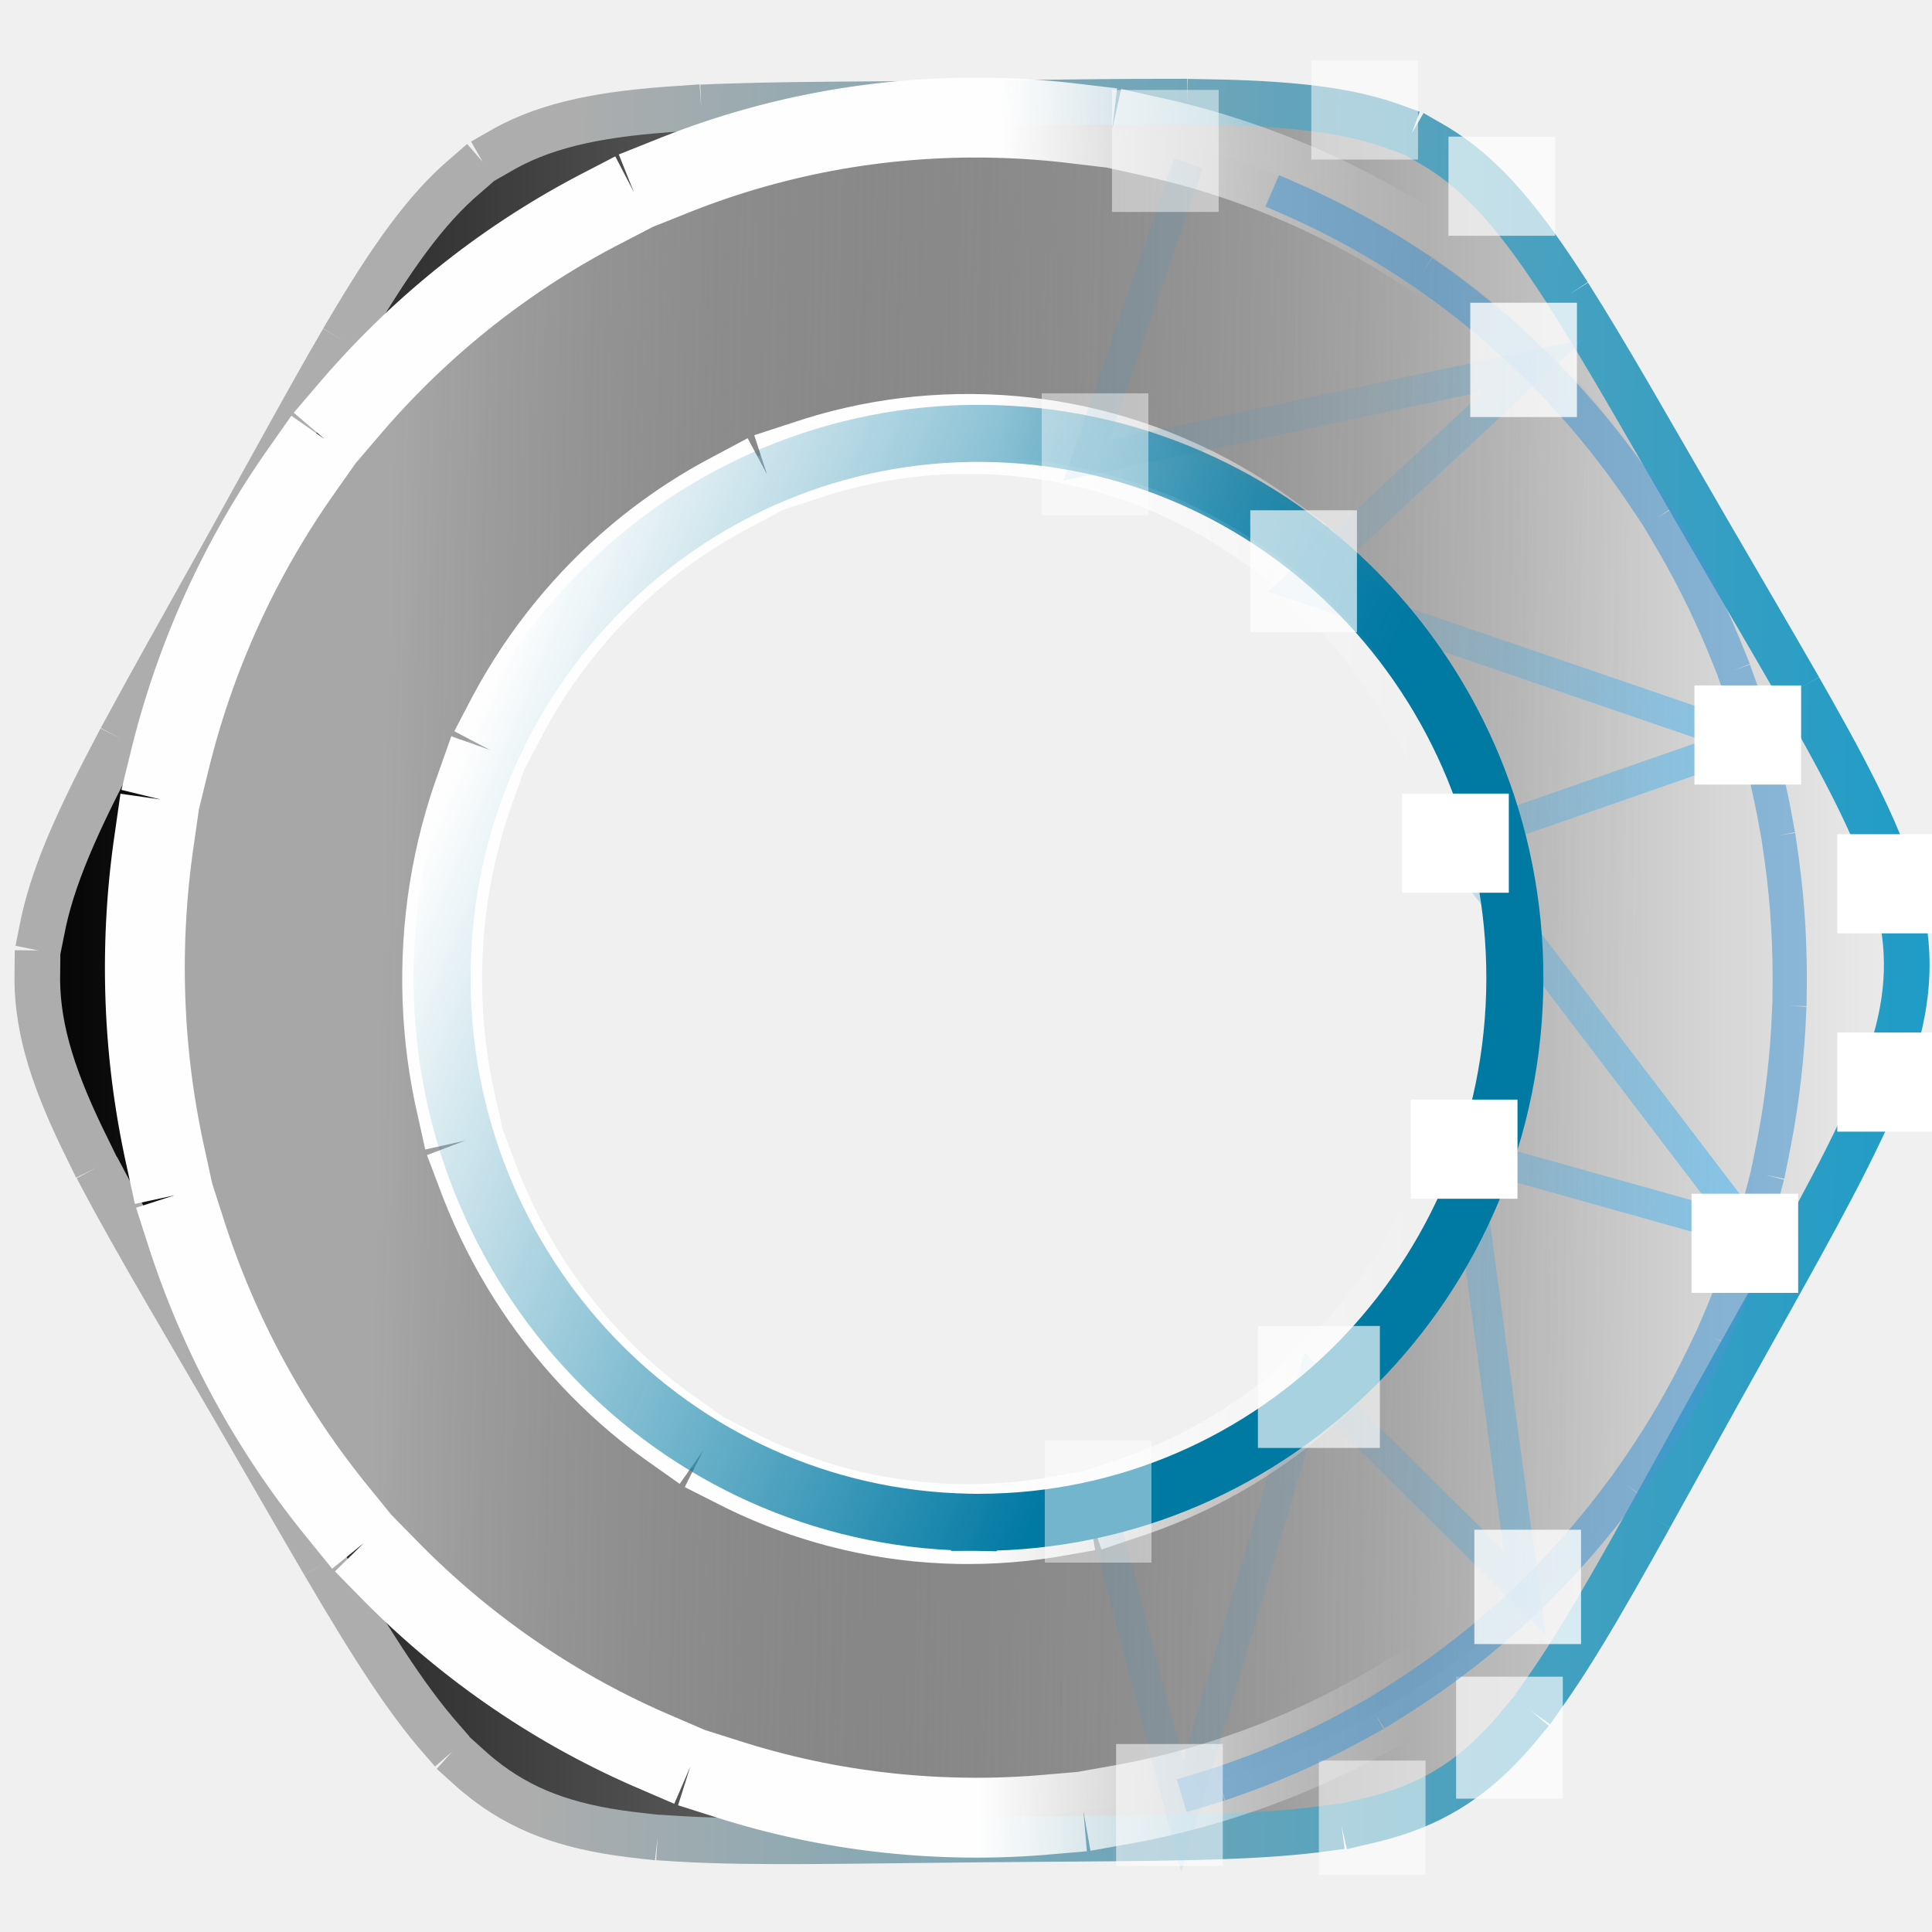
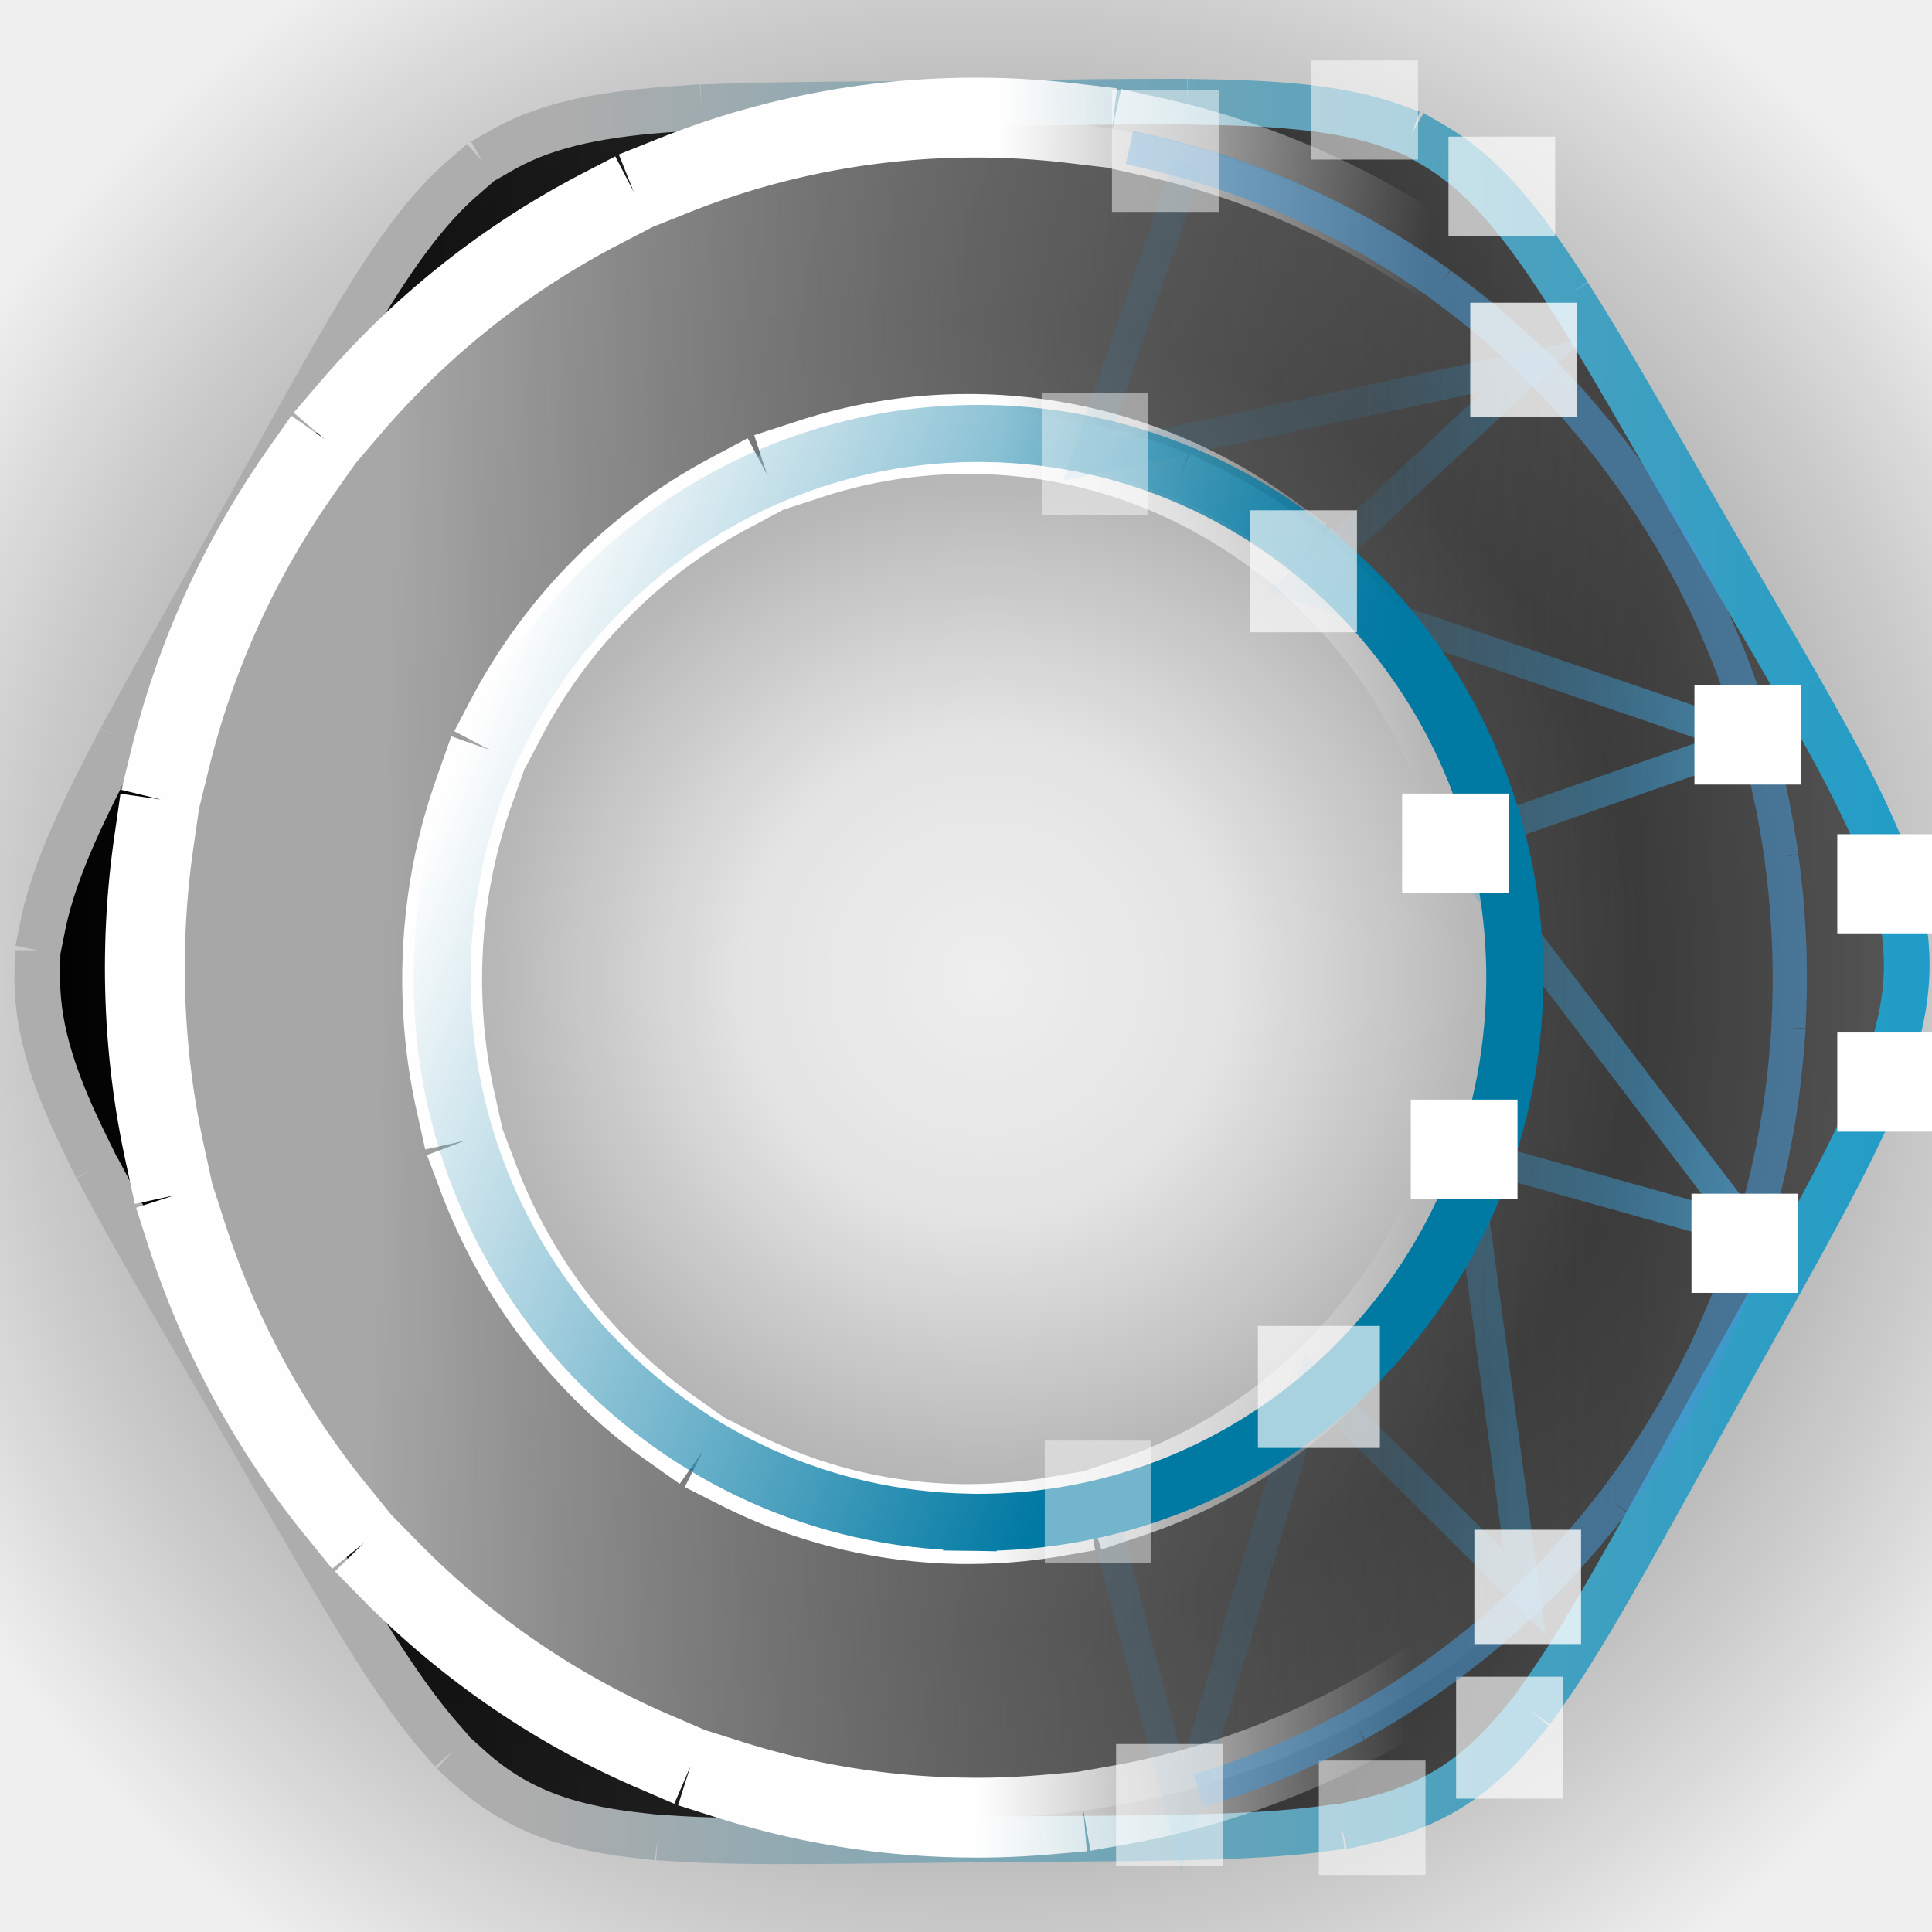
<svg xmlns="http://www.w3.org/2000/svg" xmlns:ns1="http://www.openswatchbook.org/uri/2009/osb" xmlns:xlink="http://www.w3.org/1999/xlink" width="64" height="64" viewBox="0 0 16.933 16.933" version="1.1" id="svg8">
+   <style id="style889" />
  <defs id="defs2">
+     <linearGradient id="linearGradient1110">
+       <stop style="stop-color:#000000;stop-opacity:0.006" offset="0" id="stop1104" />
+       <stop style="stop-color:#000000;stop-opacity:0.054" offset="0.204" id="stop1114" />
+       <stop style="stop-color:#000000;stop-opacity:0.352" offset="0.546" id="stop1106" />
+       <stop style="stop-color:#000000;stop-opacity:0.123" offset="0.85" id="stop1112" />
+       <stop style="stop-color:#000000;stop-opacity:0" offset="1" id="stop1108" />
+     </linearGradient>
+     <linearGradient id="linearGradient1059" ns1:paint="solid">
+       <stop style="stop-color:#000000;stop-opacity:1;" offset="0" id="stop1057" />
+     </linearGradient>
    <linearGradient id="linearGradient4699">
      <stop style="stop-color:#000000;stop-opacity:1;" offset="0" id="stop4695" />
-       <stop style="stop-color:#000000;stop-opacity:0;" offset="1" id="stop4697" />
+       <stop style="stop-color:#000000;stop-opacity:0.555" offset="1" id="stop4697" />
    </linearGradient>
    <linearGradient id="linearGradient4620">
      <stop id="stop4616" offset="0" style="stop-color:#adadad;stop-opacity:1" />
      <stop id="stop4618" offset="1" style="stop-color:#1f9cc7;stop-opacity:1" />
    </linearGradient>
    <linearGradient id="linearGradient892">
      <stop style="stop-color:#0079a3;stop-opacity:1;" offset="0" id="stop888" />
      <stop style="stop-color:#0079a3;stop-opacity:0;" offset="1" id="stop890" />
    </linearGradient>
    <linearGradient id="linearGradient882">
      <stop style="stop-color:#a7a7a7;stop-opacity:1" offset="0" id="stop878" />
      <stop style="stop-color:#868686;stop-opacity:0" offset="1" id="stop880" />
    </linearGradient>
    <linearGradient id="contour">
      <stop style="stop-color:#afafaf;stop-opacity:1;" offset="0" id="stop1218" />
      <stop style="stop-color:#1f9cc7;stop-opacity:1" offset="1" id="stop1220" />
    </linearGradient>
    <linearGradient id="linearGradient1214">
      <stop style="stop-color:#fefefe;stop-opacity:1" offset="0" id="stop1210" />
      <stop style="stop-color:#ffffff;stop-opacity:0" offset="1" id="stop1212" />
    </linearGradient>
    <linearGradient id="linearGradient1073">
      <stop style="stop-color:#5fc5ff;stop-opacity:0.851" offset="0" id="stop1069" />
      <stop style="stop-color:#2498d9;stop-opacity:0.114" offset="1" id="stop1071" />
    </linearGradient>
    <linearGradient id="linearGradient901" ns1:paint="solid">
      <stop style="stop-color:#56ff2b;stop-opacity:1;" offset="0" id="stop899" />
    </linearGradient>
    <linearGradient id="linearGradient850" ns1:paint="solid">
      <stop style="stop-color:#000000;stop-opacity:1;" offset="0" id="stop848" />
    </linearGradient>
    <linearGradient id="linearGradient844" ns1:paint="solid">
      <stop style="stop-color:#23ff72;stop-opacity:1;" offset="0" id="stop842" />
    </linearGradient>
    <linearGradient xlink:href="#linearGradient901" id="linearGradient1013" gradientUnits="userSpaceOnUse" gradientTransform="translate(-153.5627,-35.5299)" x1="4.479" y1="284.779" x2="11.787" y2="284.779" />
    <linearGradient xlink:href="#linearGradient844" id="linearGradient1017" gradientUnits="userSpaceOnUse" gradientTransform="translate(-159.3841,-35.23848)" x1="4.479" y1="284.779" x2="11.787" y2="284.779" />
    <linearGradient xlink:href="#linearGradient1073" id="linearGradient1095" x1="17.514" y1="288.628" x2="11.915" y2="288.439" gradientUnits="userSpaceOnUse" gradientTransform="translate(-0.09435416,-0.127734)" />
    <linearGradient xlink:href="#linearGradient1214" id="linearGradient1216" x1="32.782" y1="30.983" x2="47.047" y2="31.161" gradientUnits="userSpaceOnUse" />
    <linearGradient xlink:href="#contour" id="linearGradient1224" x1="4.651" y1="287.332" x2="16.251" y2="287.646" gradientUnits="userSpaceOnUse" />
    <linearGradient xlink:href="#linearGradient882" id="linearGradient884" x1="12.499" y1="36.131" x2="54.189" y2="37.054" gradientUnits="userSpaceOnUse" />
    <linearGradient xlink:href="#linearGradient892" id="linearGradient894" x1="10.853" y1="289.159" x2="4.172" y2="286.371" gradientUnits="userSpaceOnUse" />
    <linearGradient xlink:href="#linearGradient4620" id="linearGradient4613" gradientUnits="userSpaceOnUse" x1="4.651" y1="287.332" x2="16.251" y2="287.646" gradientTransform="matrix(3.919328,0,0,3.984447,-0.01253424,-1113.927)" />
    <linearGradient xlink:href="#linearGradient4699" id="linearGradient4709" x1="0.453" y1="32.18" x2="63.945" y2="32.18" gradientUnits="userSpaceOnUse" />
+     <radialGradient xlink:href="#linearGradient1110" id="radialGradient1074-3" cx="8.638" cy="288.617" fx="8.638" fy="288.617" r="4.504" gradientTransform="matrix(2.339036,0,0,2.331931,-11.56486,-384.4088)" gradientUnits="userSpaceOnUse" />
  </defs>
  <g id="layer1" transform="translate(0,-280.0666)">
-     <path style="fill:url(#linearGradient4709);fill-opacity:1.0;fill-rule:nonzero;stroke:url(#linearGradient4613);stroke-width:1.512;stroke-linecap:square;stroke-miterlimit:4;stroke-dasharray:6.047, 1.512;stroke-dashoffset:0;stroke-opacity:1;paint-order:normal" d="M 37.588 3.369 C 35.958 3.377 34.094 3.407 31.938 3.428 C 14.685 3.59 16.062 2.765 7.574 18.035 C -0.914 33.306 -0.929 31.681 7.836 46.789 C 16.601 61.897 15.208 61.096 32.461 60.934 C 49.714 60.771 48.336 61.597 56.824 46.326 C 65.312 31.056 65.325 32.682 56.561 17.574 C 48.891 4.355 48.999 3.314 37.588 3.369 z M 32.469 14.391 A 17.768 18.036 0 0 1 50.092 32.482 A 17.768 18.036 0 0 1 32.359 50.461 L 32.002 50.459 A 17.768 18.036 0 0 1 14.559 32.189 A 17.768 18.036 0 0 1 32.469 14.391 z " transform="matrix(0.2645833,0,0,0.2645833,0,280.0666)" id="path819" />
+     <ellipse style="fill:url(#radialGradient1074-3);fill-opacity:1;stroke-width:1.215;stroke-dasharray:4.859, 2.43, 1.215, 2.43" id="path1065-3" cx="8.64" cy="288.625" rx="10.534" ry="10.502" />
+     <path style="fill:url(#linearGradient4709);fill-opacity:1.0;fill-rule:nonzero;stroke:url(#linearGradient4613);stroke-width:1.512;stroke-linecap:square;stroke-miterlimit:4;stroke-dasharray:6.047, 1.512;stroke-dashoffset:0;stroke-opacity:1;paint-order:normal" d="M 37.588 3.369 C 35.958 3.377 34.094 3.407 31.938 3.428 C 14.685 3.59 16.062 2.765 7.574 18.035 C -0.914 33.306 -0.929 31.681 7.836 46.789 C 16.601 61.897 15.208 61.096 32.461 60.934 C 49.714 60.771 48.336 61.597 56.824 46.326 C 65.312 31.056 65.325 32.682 56.561 17.574 C 48.891 4.355 48.999 3.314 37.588 3.369 z M 32.469 14.391 A 17.768 18.036 0 0 1 50.092 32.482 A 17.768 18.036 0 0 1 32.359 50.461 L 32.002 50.459 A 17.768 18.036 0 0 1 14.559 32.189 A 17.768 18.036 0 0 1 32.469 14.391 z " id="path819" transform="matrix(0.2645833,0,0,0.2645833,0,280.0666)" />
    <path style="fill:url(#linearGradient884);fill-opacity:1;stroke:url(#linearGradient1216);stroke-width:2.646;stroke-linecap:square;stroke-miterlimit:4;stroke-dasharray:10.583, 2.646;stroke-dashoffset:0;stroke-opacity:1;paint-order:markers fill stroke" d="M 32.549 3.896 A 27.527 28.158 0 0 0 4.801 31.684 A 27.527 28.158 0 0 0 31.826 60.207 L 32.377 60.213 A 27.527 28.158 0 0 0 59.852 32.143 A 27.527 28.158 0 0 0 32.549 3.896 z M 32.215 14.375 A 17.425 18.056 0 0 1 49.498 32.486 A 17.425 18.056 0 0 1 32.105 50.486 L 31.756 50.484 A 17.425 18.056 0 0 1 14.648 32.193 A 17.425 18.056 0 0 1 32.215 14.375 z " id="path821" transform="matrix(0.2645833,0,0,0.2645833,0,280.0666)" />
    <path style="fill:none;fill-opacity:1;fill-rule:nonzero;stroke:url(#linearGradient1095);stroke-width:0.265px;stroke-linecap:butt;stroke-linejoin:miter;stroke-opacity:1" d="m 9.662,293.319 0.699,2.665 1.137,-3.812 1.865,1.854 -0.521,-3.859 2.495,0.7 -2.597,-3.408 2.591,-0.903 -3.963,-1.357 2.074,-1.931 -3.922,0.833 0.896,-2.602" id="path1079" />
-     <path style="fill:none;fill-opacity:0.549;stroke:url(#linearGradient894);stroke-width:0.5;stroke-linecap:square;stroke-miterlimit:4;stroke-dasharray:none;stroke-dashoffset:0;stroke-opacity:1;paint-order:markers stroke fill" id="path886" d="m 8.49,293.408 a 4.701,4.772 0 0 1 -4.615,-4.834 4.701,4.772 0 0 1 4.739,-4.709 4.701,4.772 0 0 1 4.663,4.787 4.701,4.772 0 0 1 -4.692,4.757" />
+     <path style="fill:none;fill-opacity:0.549;stroke:url(#linearGradient894);stroke-width:0.5;stroke-linecap:square;stroke-miterlimit:4;stroke-dasharray:none;stroke-dashoffset:0;stroke-opacity:1;paint-order:markers stroke fill" id="path886" d="m 8.49,293.408 a 4.701,4.772 0 0 1 -4.615,-4.85 4.701,4.772 0 0 1 4.771,-4.692 4.701,4.772 0 0 1 4.63,4.836 4.701,4.772 0 0 1 -4.757,4.707" />
    <rect style="fill:#ffffff;fill-opacity:1;stroke:none;stroke-width:0.592;stroke-linecap:square;stroke-miterlimit:4;stroke-dasharray:2.366, 0.592;stroke-dashoffset:0;stroke-opacity:1;paint-order:markers stroke fill" id="rect859-6-7" width="0.935" height="0.869" x="12.365" y="289.704" />
    <rect style="fill:#ffffff;fill-opacity:1;stroke:none;stroke-width:0.592;stroke-linecap:square;stroke-miterlimit:4;stroke-dasharray:2.366, 0.592;stroke-dashoffset:0;stroke-opacity:1;paint-order:markers stroke fill" id="rect859-6-5" width="0.935" height="0.869" x="16.103" y="287.378" />
    <rect style="fill:#ffffff;fill-opacity:1;stroke:none;stroke-width:0.592;stroke-linecap:square;stroke-miterlimit:4;stroke-dasharray:2.366, 0.592;stroke-dashoffset:0;stroke-opacity:1;paint-order:markers stroke fill" id="rect859-6-7-3" width="0.935" height="0.869" x="16.103" y="289.116" />
    <rect style="fill:#ffffff;fill-opacity:0.52;stroke:none;stroke-width:0.592;stroke-linecap:square;stroke-miterlimit:4;stroke-dasharray:2.366, 0.592;stroke-dashoffset:0;stroke-opacity:1;paint-order:markers stroke fill" id="rect859-6-56" width="0.935" height="0.869" x="11.493" y="280.596" />
    <rect style="fill:#ffffff;fill-opacity:0.663;stroke:none;stroke-width:0.592;stroke-linecap:square;stroke-miterlimit:4;stroke-dasharray:2.366, 0.592;stroke-dashoffset:0;stroke-opacity:1;paint-order:markers stroke fill" id="rect859-6-56-2" width="0.935" height="0.869" x="12.695" y="281.264" />
    <rect style="fill:#ffffff;fill-opacity:0.663;stroke:none;stroke-width:0.656;stroke-linecap:square;stroke-miterlimit:4;stroke-dasharray:2.625, 0.656;stroke-dashoffset:0;stroke-opacity:1;paint-order:markers stroke fill" id="rect859-6-56-2-9" width="0.935" height="1.069" x="10.958" y="284.539" />
    <rect style="fill:#ffffff;fill-opacity:0.663;stroke:none;stroke-width:0.702;stroke-linecap:square;stroke-miterlimit:4;stroke-dasharray:2.807, 0.702;stroke-dashoffset:0;stroke-opacity:1;paint-order:markers stroke fill" id="rect859-6-56-2-9-7" width="1.069" height="1.069" x="11.025" y="291.688" />
    <rect style="fill:#ffffff;fill-opacity:0.663;stroke:none;stroke-width:0.656;stroke-linecap:square;stroke-miterlimit:4;stroke-dasharray:2.625, 0.656;stroke-dashoffset:0;stroke-opacity:1;paint-order:markers stroke fill" id="rect859-6-56-2-0" width="0.935" height="1.069" x="12.762" y="294.762" />
    <rect style="fill:#ffffff;fill-opacity:0.52;stroke:none;stroke-width:0.635;stroke-linecap:square;stroke-miterlimit:4;stroke-dasharray:2.542, 0.635;stroke-dashoffset:0;stroke-opacity:1;paint-order:markers stroke fill" id="rect859-6-56-9" width="0.935" height="1.002" x="11.559" y="295.497" />
    <rect style="fill:#ffffff;fill-opacity:0.446;stroke:none;stroke-width:0.656;stroke-linecap:square;stroke-miterlimit:4;stroke-dasharray:2.625, 0.656;stroke-dashoffset:0;stroke-opacity:1;paint-order:markers stroke fill" id="rect859-6-56-2-9-3" width="0.935" height="1.069" x="9.13" y="283.514" />
    <rect style="fill:#ffffff;fill-opacity:0.446;stroke:none;stroke-width:0.656;stroke-linecap:square;stroke-miterlimit:4;stroke-dasharray:2.625, 0.656;stroke-dashoffset:0;stroke-opacity:1;paint-order:markers stroke fill" id="rect859-6-56-2-9-3-6" width="0.935" height="1.069" x="9.157" y="292.693" />
-     <path style="fill:none;fill-opacity:0.446;fill-rule:nonzero;stroke:#4797d1;stroke-width:0.3;stroke-linecap:square;stroke-miterlimit:4;stroke-dasharray:1.2, 0.3;stroke-dashoffset:0;stroke-opacity:0.566;paint-order:markers stroke fill" id="path1103" d="m 11.288,281.799 a 7.182,7.418 0 0 1 4.386,7.269 7.182,7.418 0 0 1 -5.173,6.694" />
+     <path style="fill:none;fill-opacity:0.446;fill-rule:nonzero;stroke:#4797d1;stroke-width:0.3;stroke-linecap:square;stroke-miterlimit:4;stroke-dasharray:1.2, 0.3;stroke-dashoffset:0;stroke-opacity:0.566;paint-order:markers stroke fill" id="path1103" d="m 10.046,281.392 a 7.182,7.418 0 0 1 5.637,7.002 7.182,7.418 0 0 1 -5.182,7.368" />
    <rect style="fill:#ffffff;fill-opacity:0.789;stroke:none;stroke-width:0.635;stroke-linecap:square;stroke-miterlimit:4;stroke-dasharray:2.542, 0.635;stroke-dashoffset:0;stroke-opacity:1;paint-order:markers stroke fill" id="rect859-6-56-2-9-1-0" width="0.935" height="1.002" x="12.886" y="282.72" />
    <rect style="fill:#ffffff;fill-opacity:0.789;stroke:none;stroke-width:0.635;stroke-linecap:square;stroke-miterlimit:4;stroke-dasharray:2.542, 0.635;stroke-dashoffset:0;stroke-opacity:1;paint-order:markers stroke fill" id="rect859-6-56-2-9-1-0-6" width="0.935" height="1.002" x="12.922" y="293.474" />
    <rect style="fill:#ffffff;fill-opacity:1;stroke:none;stroke-width:0.592;stroke-linecap:square;stroke-miterlimit:4;stroke-dasharray:2.366, 0.592;stroke-dashoffset:0;stroke-opacity:1;paint-order:markers stroke fill" id="rect859-6-7-2" width="0.935" height="0.869" x="14.825" y="290.529" />
    <rect style="fill:#ffffff;fill-opacity:1;stroke:none;stroke-width:0.592;stroke-linecap:square;stroke-miterlimit:4;stroke-dasharray:2.366, 0.592;stroke-dashoffset:0;stroke-opacity:1;paint-order:markers stroke fill" id="rect859-6-7-2-6" width="0.935" height="0.869" x="14.851" y="286.074" />
    <rect style="fill:#ffffff;fill-opacity:0.48;stroke:none;stroke-width:0.656;stroke-linecap:square;stroke-miterlimit:4;stroke-dasharray:2.625, 0.656;stroke-dashoffset:0;stroke-opacity:1;paint-order:markers stroke fill" id="rect859-6-56-2-9-18" width="0.935" height="1.069" x="9.746" y="280.855" />
    <rect style="fill:#ffffff;fill-opacity:0.549;stroke:none;stroke-width:0.656;stroke-linecap:square;stroke-miterlimit:4;stroke-dasharray:2.625, 0.656;stroke-dashoffset:0;stroke-opacity:1;paint-order:markers stroke fill" id="rect859-6-56-2-9-18-7" width="0.935" height="1.069" x="9.782" y="295.352" />
    <rect style="fill:#ffffff;fill-opacity:1;stroke:none;stroke-width:0.592;stroke-linecap:square;stroke-miterlimit:4;stroke-dasharray:2.366, 0.592;stroke-dashoffset:0;stroke-opacity:1;paint-order:markers stroke fill" id="rect859-6-7-36" width="0.935" height="0.869" x="12.289" y="287.022" />
  </g>
</svg>
